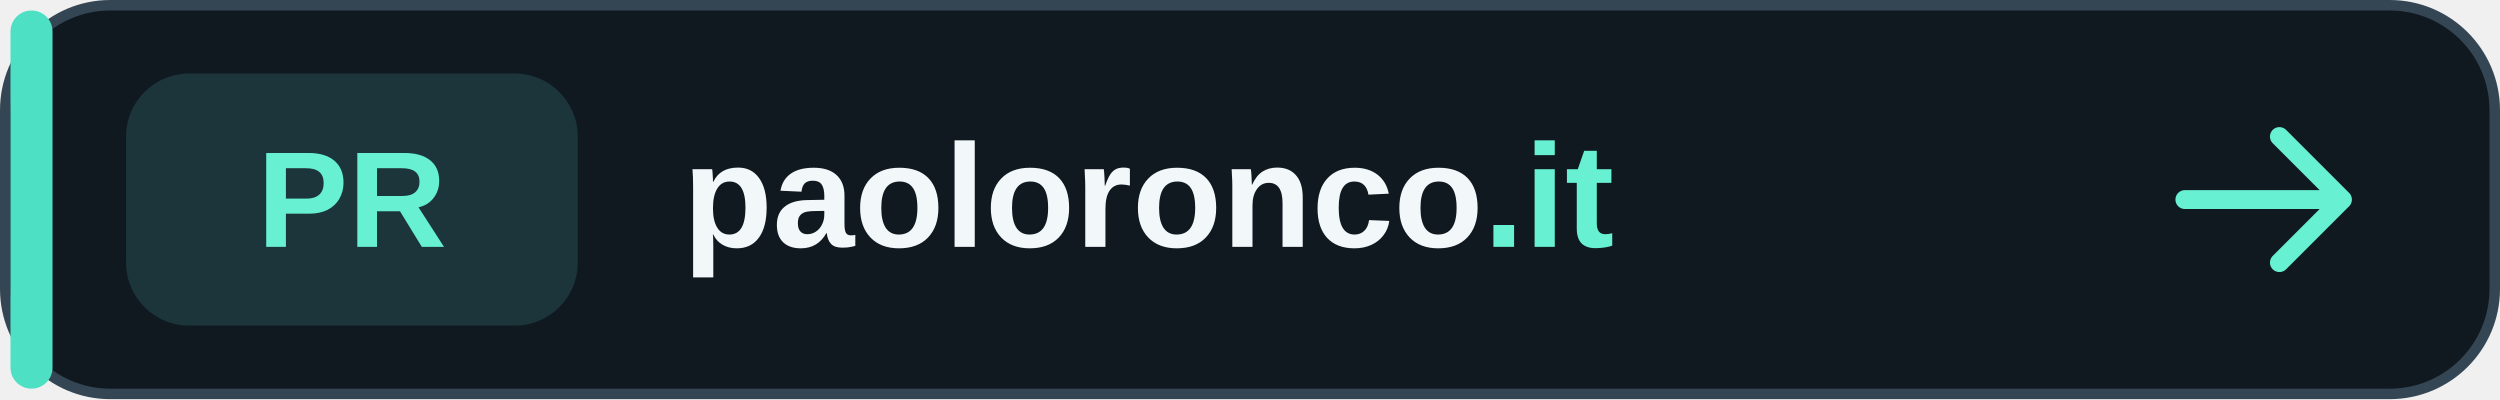
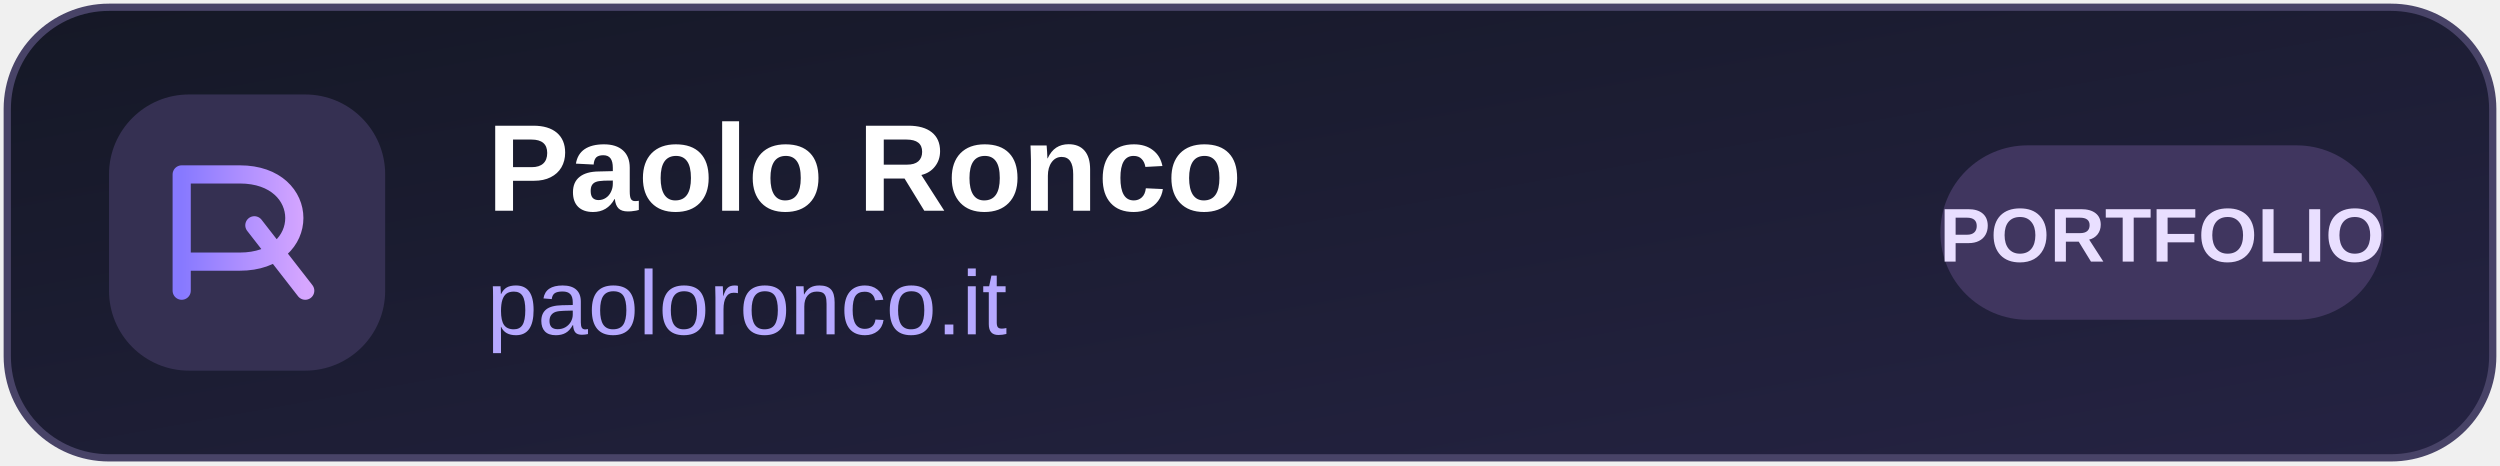
- <svg xmlns="http://www.w3.org/2000/svg" width="238" height="38" viewBox="0 0 238 38" role="img" aria-label="Paolo Ronco personal website">
-   <rect x=".5" y=".5" width="237" height="37" rx="10" fill="#101820" stroke="#344653" />
-   <rect x="1" y="1" width="4" height="36" rx="2" fill="#4DE0C4" />
-   <rect x="12" y="7" width="43" height="24" rx="6" fill="#1B353B" />
-   <text x="33.5" y="23.5" text-anchor="middle" font-family="Arial,sans-serif" font-weight="700" font-size="13" fill="#67F0D1">PR</text>
-   <text x="65" y="23.5" font-family="Arial,sans-serif" font-weight="700" font-size="14" fill="#F2F7FA">paoloronco<tspan fill="#67F0D1">.it</tspan>
-   </text>
-   <path d="M208 19h15m-6-6 6 6-6 6" fill="none" stroke="#67F0D1" stroke-width="1.8" stroke-linecap="round" stroke-linejoin="round" />
+ <svg xmlns="http://www.w3.org/2000/svg" width="344" height="64" viewBox="0 0 344 64" role="img" aria-label="Paolo Ronco — paoloronco.it">
+   <defs>
+     <linearGradient id="bg" x1="0" y1="0" x2="1" y2="1">
+       <stop stop-color="#151826" />
+       <stop offset="1" stop-color="#252343" />
+     </linearGradient>
+     <linearGradient id="accent" x1="0" y1="0" x2="1" y2="0">
+       <stop stop-color="#8779FF" />
+       <stop offset="1" stop-color="#D6A6FF" />
+     </linearGradient>
+   </defs>
+   <rect x="1" y="1" width="342" height="62" rx="14" fill="url(#bg)" stroke="#484367" />
+   <rect x="15" y="13" width="38" height="38" rx="11" fill="#353052" />
+   <path d="M25 40V24h8c10 0 10 12 0 12h-8m17 4-7-9" fill="none" stroke="url(#accent)" stroke-width="2.5" stroke-linecap="round" stroke-linejoin="round" />
+   <text x="67" y="29" font-family="Arial,Helvetica,sans-serif" font-size="17" font-weight="700" fill="#FFFFFF">Paolo Ronco</text>
+   <text x="67" y="46" font-family="Arial,Helvetica,sans-serif" font-size="12.5" fill="#B6A9FF">paoloronco.it</text>
+   <rect x="267" y="20" width="61" height="24" rx="12" fill="#40365F" />
+   <text x="297.5" y="36" font-family="Arial,Helvetica,sans-serif" font-size="10.5" font-weight="700" text-anchor="middle" fill="#E9DFFF">PORTFOLIO</text>
</svg>
